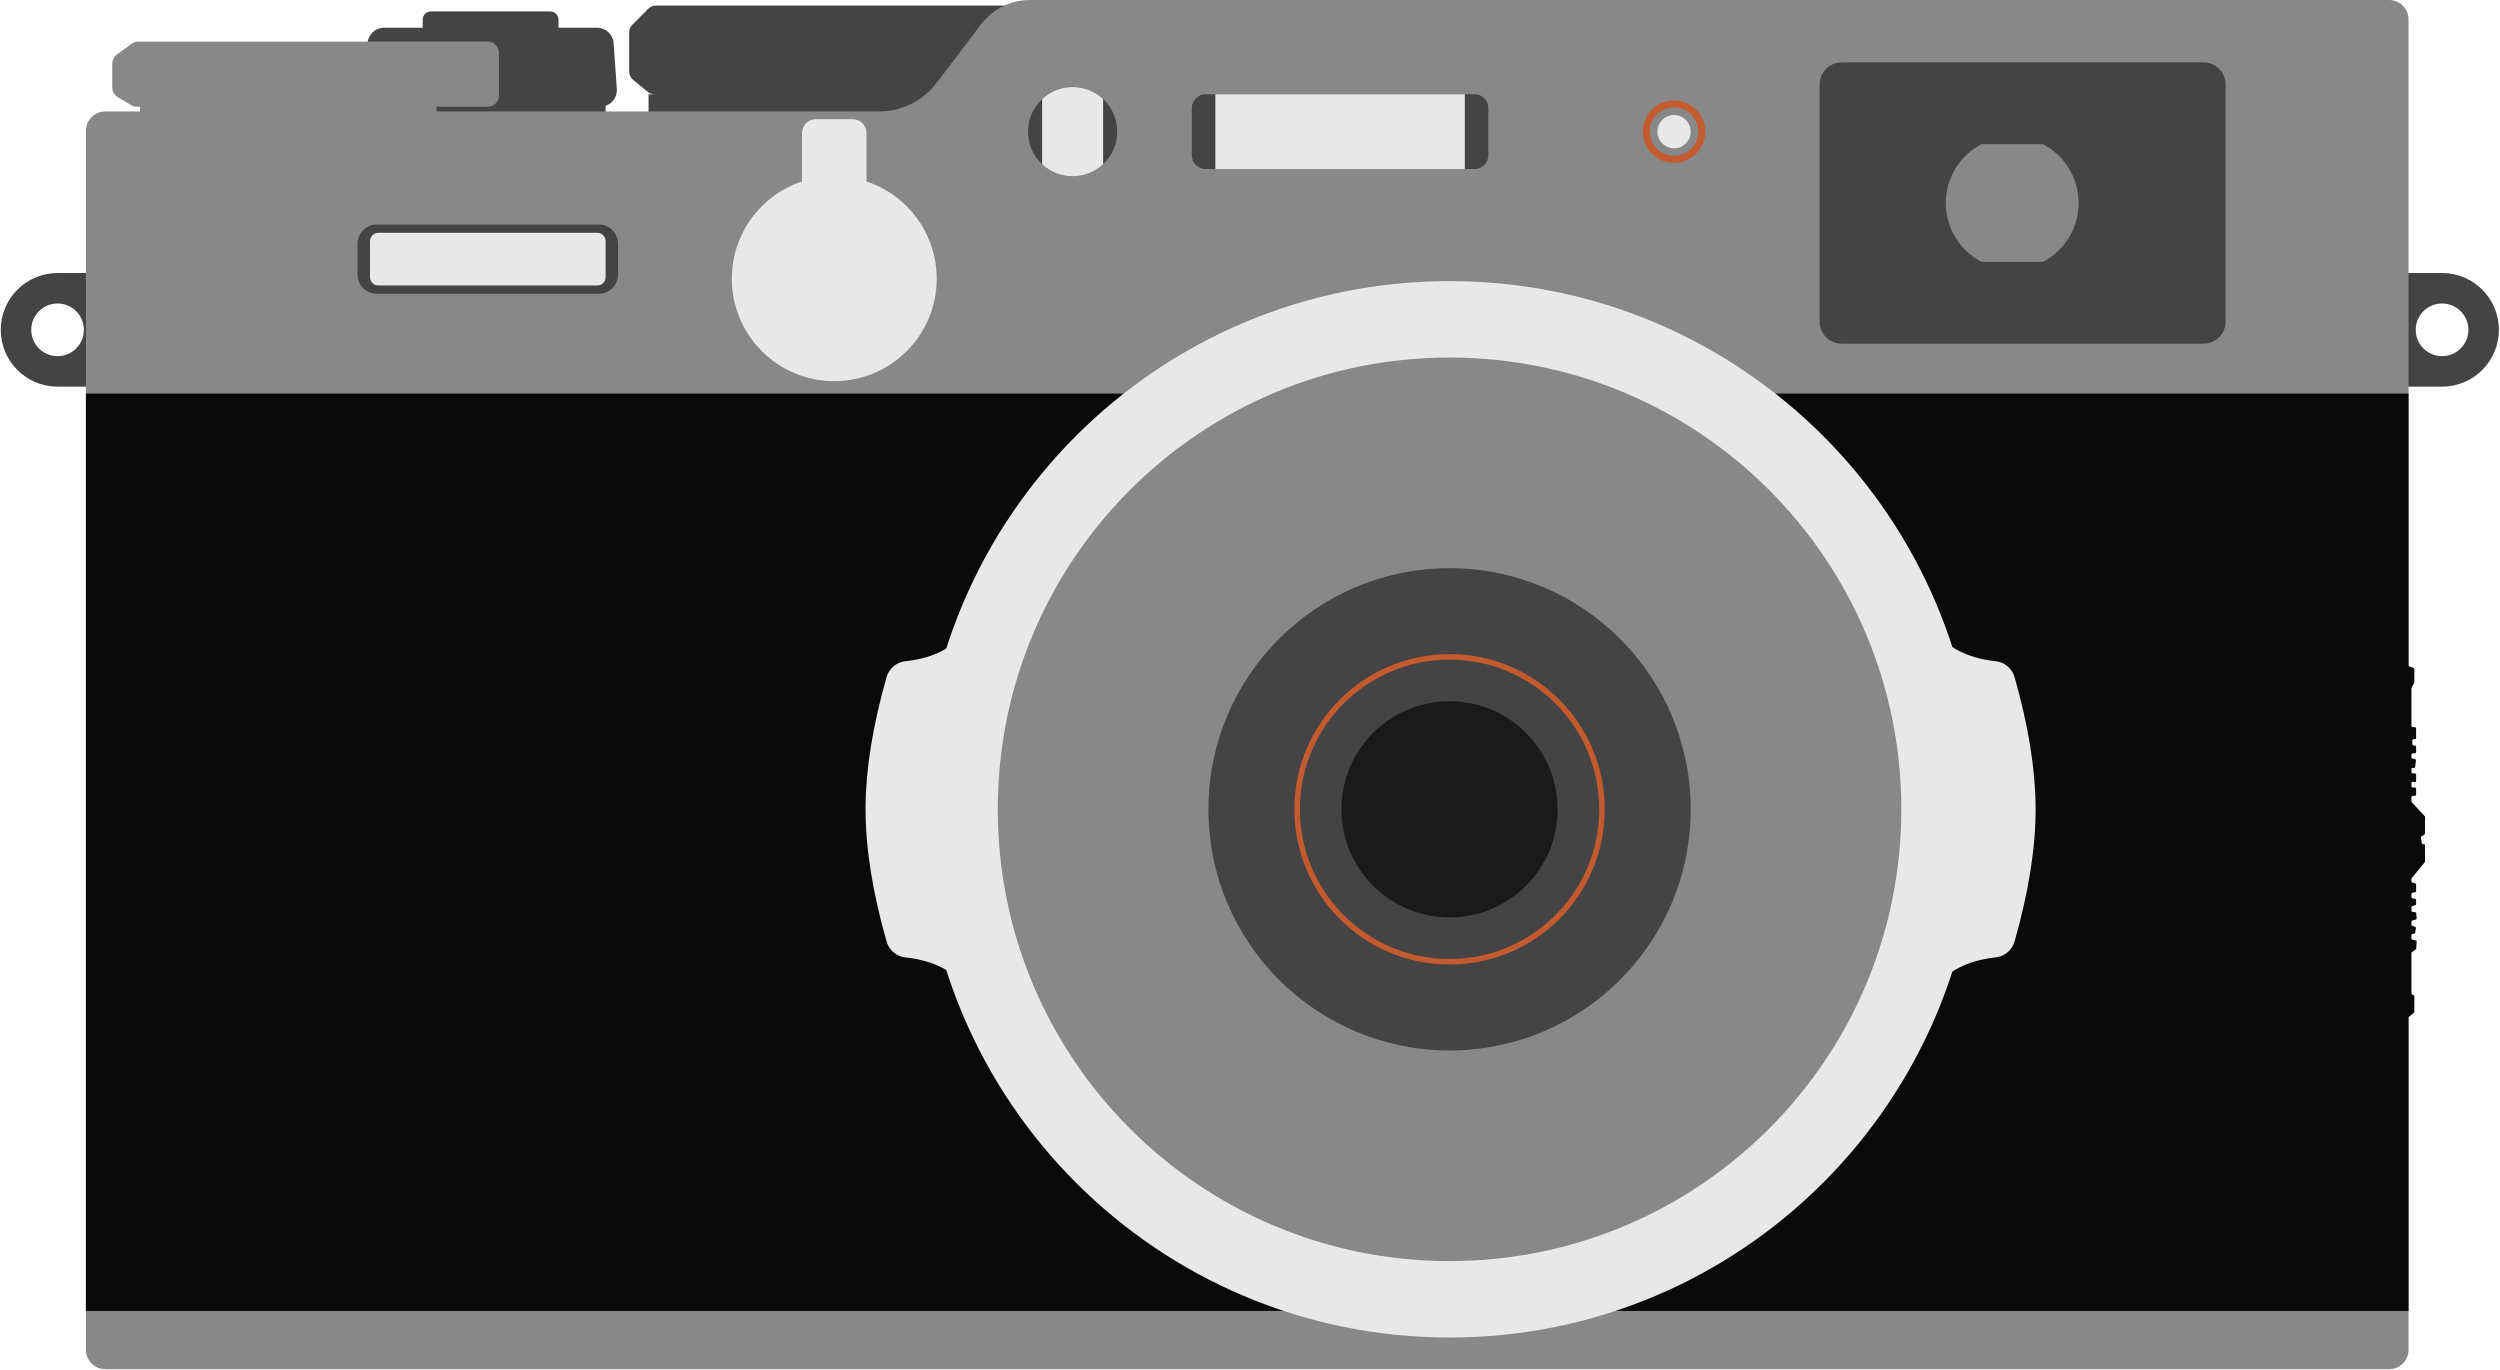
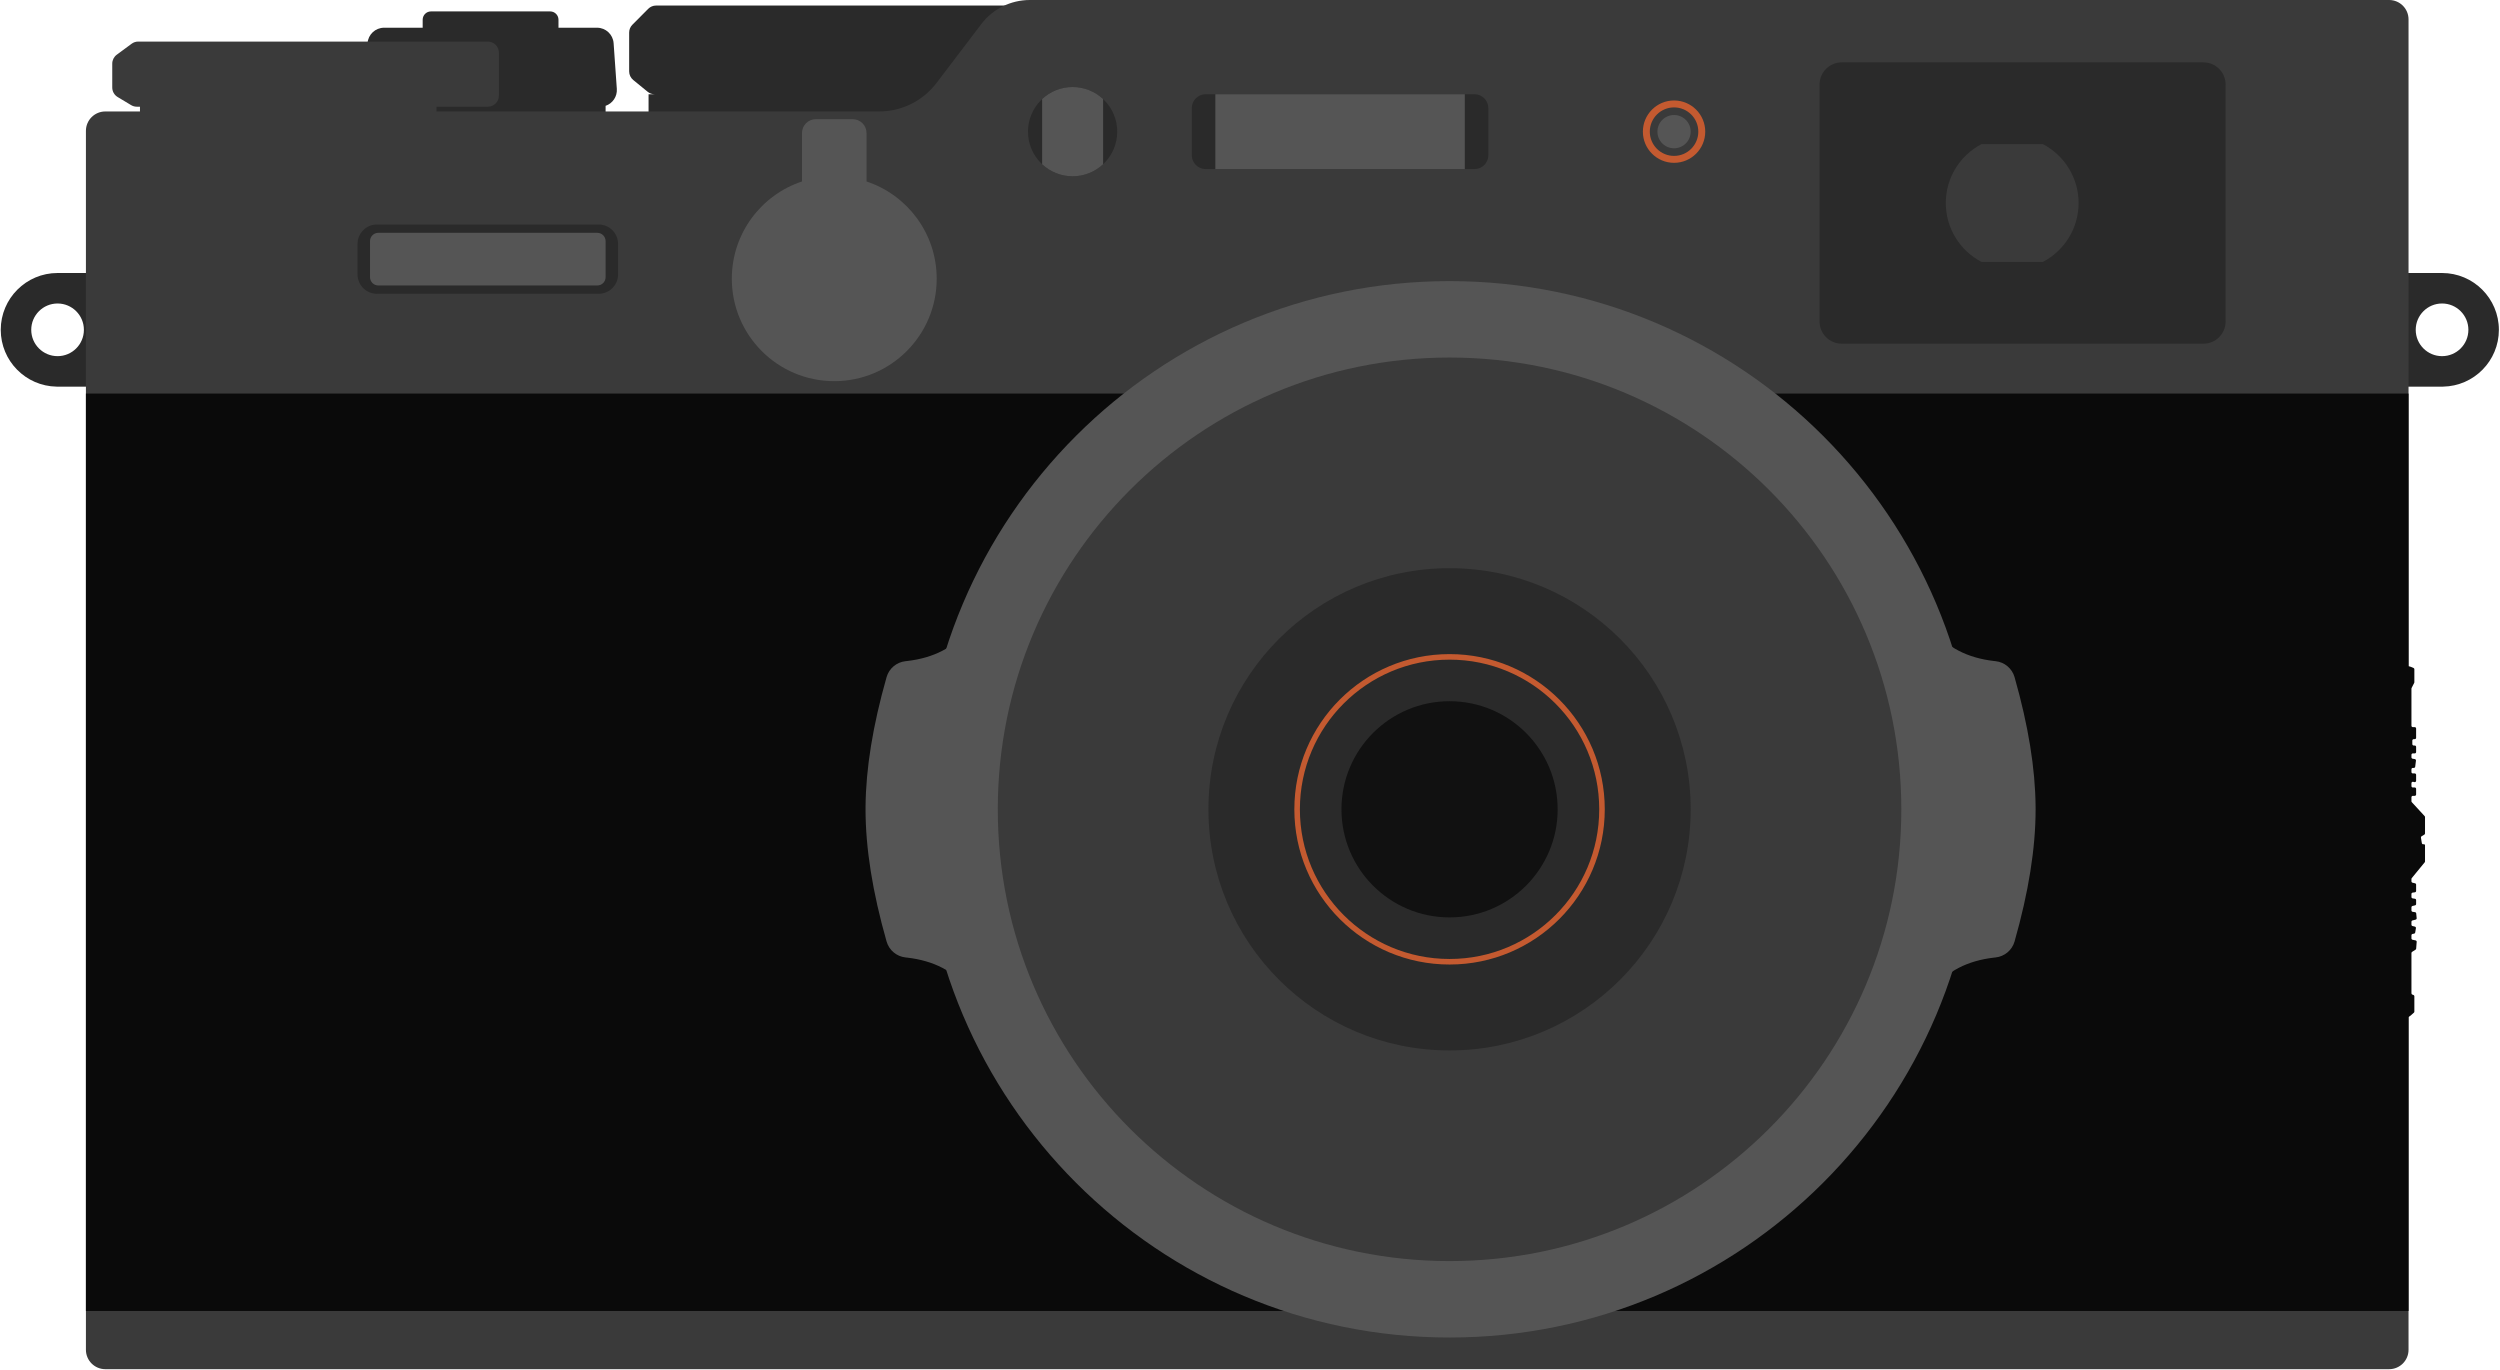
<svg xmlns="http://www.w3.org/2000/svg" width="902px" height="494px" viewBox="0 0 902 494" version="1.1">
  <g id="Page-1" stroke="none" stroke-width="1" fill="none" fill-rule="evenodd">
    <g id="Group-2" transform="translate(0.270598, 0)">
-       <path d="M880.824,98.5 C892.146,98.5 901.324,107.678 901.324,119 C901.324,130.206 892.332,139.312 881.17,139.497 L880.824,139.5 L856.595,139.5 L856.595,98.5 L880.824,98.5 Z M880.824,109.5 C875.577,109.5 871.324,113.753 871.324,119 C871.324,124.247 875.577,128.5 880.824,128.5 C886.071,128.5 890.324,124.247 890.324,119 C890.324,113.753 886.071,109.5 880.824,109.5 Z" fill="#444" />
-       <path d="M198.229,4.118 C199.886,4.118 201.229,5.461 201.229,7.118 L201.229,10 L215.136,10 C218.286,10 220.9,12.437 221.121,15.58 L222.279,32.08 C222.474,34.857 220.747,37.325 218.23,38.181 L218.229,47.5 L133.229,47.5 L133.23,37.029 C131.965,35.929 131.165,34.308 131.165,32.5 C131.165,32.36 131.17,32.22 131.18,32.08 L132.338,15.58 C132.558,12.437 135.172,10 138.323,10 L152.229,10 L152.229,7.118 C152.229,5.461 153.573,4.118 155.229,4.118 L198.229,4.118 Z" fill="#444" />
-       <path d="M235.919,34 C234.996,34 234.102,33.681 233.387,33.097 L228.198,28.856 C227.269,28.096 226.729,26.959 226.729,25.758 L226.729,11.743 C226.729,10.685 227.148,9.671 227.894,8.921 L233.608,3.179 C234.359,2.424 235.379,2 236.444,2 L362.229,2 C364.439,2 366.229,3.791 366.229,6 L366.229,30 C366.229,32.209 364.439,34 362.229,34 L340.729,34 L340.729,43 L233.729,43 L233.729,34 L235.919,34 Z" fill="#444" />
-       <path d="M49.1,38.5 C48.375,38.5 47.663,38.303 47.042,37.93 L42.171,35.006 C40.966,34.283 40.229,32.981 40.229,31.576 L40.229,22.962 C40.229,21.692 40.832,20.497 41.854,19.743 L47.222,15.782 C47.91,15.274 48.742,15 49.597,15 L175.729,15 C177.939,15 179.729,16.791 179.729,19 L179.729,34.5 C179.729,36.709 177.939,38.5 175.729,38.5 L157.229,38.5 L157.229,47.5 L50.229,47.5 L50.229,38.5 L49.1,38.5 Z" fill="#888" />
-       <path d="M24.229,98.5 C35.551,98.5 44.729,107.678 44.729,119 C44.729,130.206 35.738,139.312 24.575,139.497 L24.229,139.5 L5.68434189e-14,139.5 L5.68434189e-14,98.5 L24.229,98.5 Z M24.229,109.5 C18.983,109.5 14.729,113.753 14.729,119 C14.729,124.247 18.983,128.5 24.229,128.5 C29.476,128.5 33.729,124.247 33.729,119 C33.729,113.753 29.476,109.5 24.229,109.5 Z" fill="#444" transform="translate(22.3647, 119) scale(-1, 1) translate(-22.3647, -119) " />
-       <path d="M37.729,40.215 L316.915,40.215 C325.037,40.215 332.693,36.419 337.61,29.954 L353.788,8.682 C357.948,3.212 364.426,2.13162821e-14 371.299,0 L861.729,0 C865.595,-8.8817842e-16 868.729,3.134 868.729,7 L868.729,487 C868.729,490.866 865.595,494 861.729,494 L37.729,494 C33.863,494 30.729,490.866 30.729,487 L30.729,47.215 C30.729,43.349 33.863,40.215 37.729,40.215 Z" fill="#888" />
+       <path d="M880.824,98.5 C892.146,98.5 901.324,107.678 901.324,119 C901.324,130.206 892.332,139.312 881.17,139.497 L880.824,139.5 L856.595,139.5 L856.595,98.5 L880.824,98.5 Z M880.824,109.5 C875.577,109.5 871.324,113.753 871.324,119 C871.324,124.247 875.577,128.5 880.824,128.5 C886.071,128.5 890.324,124.247 890.324,119 C890.324,113.753 886.071,109.5 880.824,109.5 Z" fill="#2a2a2a" />
+       <path d="M198.229,4.118 C199.886,4.118 201.229,5.461 201.229,7.118 L201.229,10 L215.136,10 C218.286,10 220.9,12.437 221.121,15.58 L222.279,32.08 C222.474,34.857 220.747,37.325 218.23,38.181 L218.229,47.5 L133.229,47.5 L133.23,37.029 C131.965,35.929 131.165,34.308 131.165,32.5 C131.165,32.36 131.17,32.22 131.18,32.08 L132.338,15.58 C132.558,12.437 135.172,10 138.323,10 L152.229,10 L152.229,7.118 C152.229,5.461 153.573,4.118 155.229,4.118 L198.229,4.118 Z" fill="#2a2a2a" />
+       <path d="M235.919,34 C234.996,34 234.102,33.681 233.387,33.097 L228.198,28.856 C227.269,28.096 226.729,26.959 226.729,25.758 L226.729,11.743 C226.729,10.685 227.148,9.671 227.894,8.921 L233.608,3.179 C234.359,2.424 235.379,2 236.444,2 L362.229,2 C364.439,2 366.229,3.791 366.229,6 L366.229,30 C366.229,32.209 364.439,34 362.229,34 L340.729,34 L340.729,43 L233.729,43 L233.729,34 L235.919,34 Z" fill="#2a2a2a" />
+       <path d="M49.1,38.5 C48.375,38.5 47.663,38.303 47.042,37.93 L42.171,35.006 C40.966,34.283 40.229,32.981 40.229,31.576 L40.229,22.962 C40.229,21.692 40.832,20.497 41.854,19.743 L47.222,15.782 C47.91,15.274 48.742,15 49.597,15 L175.729,15 C177.939,15 179.729,16.791 179.729,19 L179.729,34.5 C179.729,36.709 177.939,38.5 175.729,38.5 L157.229,38.5 L157.229,47.5 L50.229,47.5 L50.229,38.5 L49.1,38.5 Z" fill="#3a3a3a" />
+       <path d="M24.229,98.5 C35.551,98.5 44.729,107.678 44.729,119 C44.729,130.206 35.738,139.312 24.575,139.497 L24.229,139.5 L5.68434189e-14,139.5 L5.68434189e-14,98.5 L24.229,98.5 Z M24.229,109.5 C18.983,109.5 14.729,113.753 14.729,119 C14.729,124.247 18.983,128.5 24.229,128.5 C29.476,128.5 33.729,124.247 33.729,119 C33.729,113.753 29.476,109.5 24.229,109.5 Z" fill="#2a2a2a" transform="translate(22.3647, 119) scale(-1, 1) translate(-22.3647, -119) " />
+       <path d="M37.729,40.215 L316.915,40.215 C325.037,40.215 332.693,36.419 337.61,29.954 L353.788,8.682 C357.948,3.212 364.426,2.13162821e-14 371.299,0 L861.729,0 C865.595,-8.8817842e-16 868.729,3.134 868.729,7 L868.729,487 C868.729,490.866 865.595,494 861.729,494 L37.729,494 C33.863,494 30.729,490.866 30.729,487 L30.729,47.215 C30.729,43.349 33.863,40.215 37.729,40.215 Z" fill="#3a3a3a" />
      <path d="M868.729,142 L868.729,473 L30.729,473 L30.729,142 L868.729,142 Z" fill="#0a0a0a" />
-       <circle fill="#e8e8e8" cx="603.729" cy="47.5" r="6" />
-       <rect fill="#444" x="128.729" y="81" width="94" height="25" rx="7" />
-       <rect fill="#e8e8e8" x="133.229" y="84" width="85" height="19" rx="3" />
-       <circle fill="#555" cx="300.729" cy="100.562" r="28.5" />
-       <rect fill="#444" x="429.729" y="34" width="107" height="27" rx="5" />
-       <rect fill="#e8e8e8" x="438.229" y="34" width="90" height="27" />
-       <circle fill="#444" cx="386.729" cy="47.5" r="16.102" />
-       <path d="M386.729,31.398 C390.983,31.398 394.851,33.047 397.73,35.741 L397.73,59.259 C394.851,61.953 390.983,63.602 386.729,63.602 C382.476,63.602 378.608,61.953 375.73,59.26 L375.73,35.74 C378.608,33.047 382.476,31.398 386.729,31.398 Z" fill="#e8e8e8" />
-       <path d="M312.019,291.102 C312.124,277.3 314.653,261.705 319.606,244.318 C320.502,241.172 323.223,238.889 326.475,238.552 L326.475,238.552 L327.041,238.49 C336.613,237.383 343.979,233.567 349.14,227.044 C355.3,219.258 355.3,240.91 349.14,292 L349.14,292 C355.3,343.09 355.3,364.742 349.14,356.955 C343.979,350.433 336.613,346.617 327.041,345.51 L326.475,345.448 C323.223,345.111 320.502,342.828 319.606,339.682 C314.546,321.917 312.015,306.023 312.015,292 Z" fill="#e8e8e8" />
-       <path d="M692.436,291.102 C692.541,277.3 695.07,261.705 700.023,244.318 C700.919,241.172 703.639,238.889 706.892,238.552 L706.892,238.552 L707.458,238.49 C717.03,237.383 724.396,233.567 729.557,227.044 C735.717,219.258 735.717,240.91 729.557,292 L729.557,292 C735.717,343.09 735.717,364.742 729.557,356.955 C724.396,350.433 717.03,346.617 707.458,345.51 L706.892,345.448 C703.639,345.111 700.919,342.828 700.023,339.682 C694.962,321.917 692.432,306.023 692.432,292 Z" fill="#e8e8e8" transform="translate(713.3044, 292) scale(-1, 1) translate(-713.3044, -292) " />
-       <circle fill="#e8e8e8" cx="522.729" cy="292" r="190.575" />
-       <circle fill="#888" cx="522.729" cy="292" r="163" />
-       <circle fill="#444" cx="522.729" cy="292" r="87" />
-       <circle fill="#1a1a1a" cx="522.729" cy="292" r="39" />
+       <circle fill="#555" cx="603.729" cy="47.5" r="6" />
+       <rect fill="#2a2a2a" x="128.729" y="81" width="94" height="25" rx="7" />
+       <rect fill="#555" x="133.229" y="84" width="85" height="19" rx="3" />
+       <circle fill="#333" cx="300.729" cy="100.562" r="28.5" />
+       <rect fill="#2a2a2a" x="429.729" y="34" width="107" height="27" rx="5" />
+       <rect fill="#555" x="438.229" y="34" width="90" height="27" />
+       <circle fill="#2a2a2a" cx="386.729" cy="47.5" r="16.102" />
+       <path d="M386.729,31.398 C390.983,31.398 394.851,33.047 397.73,35.741 L397.73,59.259 C394.851,61.953 390.983,63.602 386.729,63.602 C382.476,63.602 378.608,61.953 375.73,59.26 L375.73,35.74 C378.608,33.047 382.476,31.398 386.729,31.398 Z" fill="#555" />
+       <path d="M312.019,291.102 C312.124,277.3 314.653,261.705 319.606,244.318 C320.502,241.172 323.223,238.889 326.475,238.552 L326.475,238.552 L327.041,238.49 C336.613,237.383 343.979,233.567 349.14,227.044 C355.3,219.258 355.3,240.91 349.14,292 L349.14,292 C355.3,343.09 355.3,364.742 349.14,356.955 C343.979,350.433 336.613,346.617 327.041,345.51 L326.475,345.448 C323.223,345.111 320.502,342.828 319.606,339.682 C314.546,321.917 312.015,306.023 312.015,292 Z" fill="#555" />
+       <path d="M692.436,291.102 C692.541,277.3 695.07,261.705 700.023,244.318 C700.919,241.172 703.639,238.889 706.892,238.552 L706.892,238.552 L707.458,238.49 C717.03,237.383 724.396,233.567 729.557,227.044 C735.717,219.258 735.717,240.91 729.557,292 L729.557,292 C735.717,343.09 735.717,364.742 729.557,356.955 C724.396,350.433 717.03,346.617 707.458,345.51 L706.892,345.448 C703.639,345.111 700.919,342.828 700.023,339.682 C694.962,321.917 692.432,306.023 692.432,292 Z" fill="#555" transform="translate(713.3044, 292) scale(-1, 1) translate(-713.3044, -292) " />
+       <circle fill="#555" cx="522.729" cy="292" r="190.575" />
+       <circle fill="#3a3a3a" cx="522.729" cy="292" r="163" />
+       <circle fill="#2a2a2a" cx="522.729" cy="292" r="87" />
+       <circle fill="#111" cx="522.729" cy="292" r="39" />
      <circle fill="none" stroke="#c45a30" stroke-width="2" cx="522.729" cy="292" r="55" />
-       <path d="M307.372,43 C310.134,43 312.372,45.239 312.372,48 L312.373,65.473 C327.08,70.351 337.689,84.217 337.689,100.562 C337.689,120.974 321.141,137.521 300.729,137.521 C280.317,137.521 263.77,120.974 263.77,100.562 C263.77,84.217 274.379,70.351 289.086,65.473 L289.086,48 C289.086,45.239 291.325,43 294.086,43 L307.372,43 Z" fill="#e8e8e8" />
+       <path d="M307.372,43 C310.134,43 312.372,45.239 312.372,48 L312.373,65.473 C327.08,70.351 337.689,84.217 337.689,100.562 C337.689,120.974 321.141,137.521 300.729,137.521 C280.317,137.521 263.77,120.974 263.77,100.562 C263.77,84.217 274.379,70.351 289.086,65.473 L289.086,48 C289.086,45.239 291.325,43 294.086,43 L307.372,43 Z" fill="#555" />
      <path d="M869.78,240.68 L870.527,241.001 C870.711,241.08 870.83,241.261 870.83,241.461 L870.83,246.159 C870.83,246.238 870.811,246.316 870.775,246.387 L869.834,248.226 C869.798,248.297 869.78,248.375 869.78,248.454 L869.78,261.851 C869.78,262.127 870.003,262.351 870.28,262.351 L870.964,262.351 C871.24,262.351 871.464,262.575 871.464,262.851 L871.464,266.191 C871.464,266.468 871.24,266.691 870.964,266.691 L870.597,266.691 C870.321,266.691 870.097,266.915 870.097,267.191 L870.097,268.481 C870.097,268.758 870.321,268.981 870.597,268.981 L870.964,268.981 C871.24,268.981 871.464,269.205 871.464,269.481 L871.464,271.328 C871.464,271.605 871.24,271.828 870.964,271.828 L870.28,271.828 C870.003,271.828 869.78,272.052 869.78,272.328 L869.78,273.249 C869.78,273.492 869.955,273.7 870.194,273.741 L870.994,273.88 C871.257,273.925 871.438,274.169 871.405,274.434 L871.135,276.621 C871.104,276.872 870.891,277.06 870.638,277.06 L870.28,277.06 C870.003,277.06 869.78,277.284 869.78,277.56 L869.78,278.554 C869.78,278.83 870.003,279.054 870.28,279.054 L870.964,279.054 C871.24,279.054 871.464,279.278 871.464,279.554 L871.464,281.695 C871.464,281.971 871.24,282.195 870.964,282.195 C870.927,282.195 870.89,282.191 870.853,282.183 L870.39,282.078 C870.121,282.017 869.853,282.186 869.792,282.455 C869.784,282.491 869.78,282.528 869.78,282.566 L869.78,283.625 C869.78,283.901 870.003,284.125 870.28,284.125 L870.964,284.125 C871.24,284.125 871.464,284.349 871.464,284.625 L871.464,286.638 C871.464,286.914 871.24,287.138 870.964,287.138 L870.28,287.138 C870.003,287.138 869.78,287.362 869.78,287.638 L869.78,289.09 C869.78,289.215 869.827,289.336 869.912,289.428 L874.543,294.461 C874.628,294.553 874.675,294.674 874.675,294.8 L874.675,300.702 C874.675,300.879 874.582,301.043 874.429,301.132 L873.447,301.711 C873.269,301.816 873.174,302.019 873.207,302.223 L873.534,304.208 C873.578,304.475 873.831,304.656 874.098,304.612 C874.115,304.609 874.132,304.606 874.149,304.601 C874.37,304.54 874.599,304.67 874.66,304.891 C874.67,304.927 874.675,304.964 874.675,305.002 L874.675,310.805 C874.675,310.92 874.635,311.032 874.562,311.122 L869.893,316.82 C869.82,316.91 869.78,317.022 869.78,317.137 L869.78,317.989 C869.78,318.22 869.939,318.422 870.164,318.475 L871.079,318.692 C871.305,318.746 871.464,318.947 871.464,319.179 L871.464,321.448 C871.464,321.698 871.279,321.91 871.031,321.944 L870.212,322.055 C869.964,322.089 869.78,322.3 869.78,322.55 L869.78,323.639 C869.78,323.883 869.957,324.092 870.198,324.132 L871.045,324.272 C871.287,324.312 871.464,324.521 871.464,324.765 L871.464,326.164 C871.464,326.394 871.307,326.594 871.084,326.649 L870.16,326.877 C869.937,326.932 869.78,327.132 869.78,327.362 L869.78,328.481 C869.78,328.727 869.958,328.937 870.201,328.975 L871.081,329.114 C871.306,329.15 871.479,329.333 871.5,329.561 L871.662,331.272 C871.685,331.516 871.527,331.742 871.289,331.803 L870.155,332.095 C869.934,332.152 869.78,332.351 869.78,332.579 L869.78,333.622 C869.78,333.852 869.937,334.052 870.16,334.107 L871.016,334.318 C871.269,334.38 871.432,334.626 871.391,334.883 L871.137,336.454 C871.103,336.665 870.939,336.831 870.728,336.867 L870.195,336.958 C869.955,336.999 869.78,337.207 869.78,337.451 L869.78,338.574 C869.78,338.81 869.944,339.013 870.175,339.063 L871.275,339.299 C871.52,339.351 871.688,339.576 871.669,339.826 L871.483,342.259 C871.471,342.415 871.386,342.557 871.254,342.642 L870.01,343.438 C869.866,343.53 869.78,343.689 869.78,343.859 L869.78,358.388 C869.78,358.607 869.923,358.801 870.133,358.866 L870.476,358.971 C870.686,359.035 870.83,359.229 870.83,359.449 L870.83,364.994 C870.83,365.136 870.769,365.272 870.662,365.367 L869.54,366.365 C868.817,367.007 867.885,367.366 866.918,367.375 C864.172,367.4 862.131,367.093 860.793,366.454 C860.793,366.454 860.793,366.454 860.793,366.454 C856.753,364.525 854.171,360.456 854.147,355.979 L853.575,250.904 C853.561,248.414 854.581,246.029 856.39,244.317 L856.656,244.066 C858.667,242.163 861.252,240.981 864.006,240.704 L867.592,240.342 C868.338,240.267 869.091,240.383 869.78,240.68 Z" fill="#0a0a0a" />
-       <rect fill="#444" x="656.229" y="22.5" width="146.5" height="101.5" rx="8" />
-       <path d="M736.798,51.999 C744.457,55.996 749.685,64.012 749.685,73.25 C749.685,82.487 744.458,90.503 736.8,94.5 L714.66,94.501 C707.002,90.503 701.774,82.487 701.774,73.25 C701.774,64.012 707.002,55.996 714.661,51.999 Z" fill="#888" />
+       <rect fill="#2a2a2a" x="656.229" y="22.5" width="146.5" height="101.5" rx="8" />
+       <path d="M736.798,51.999 C744.457,55.996 749.685,64.012 749.685,73.25 C749.685,82.487 744.458,90.503 736.8,94.5 L714.66,94.501 C707.002,90.503 701.774,82.487 701.774,73.25 C701.774,64.012 707.002,55.996 714.661,51.999 Z" fill="#3a3a3a" />
      <circle fill="none" stroke="#c45a30" stroke-width="2.5" cx="603.729" cy="47.5" r="10" />
    </g>
  </g>
</svg>
